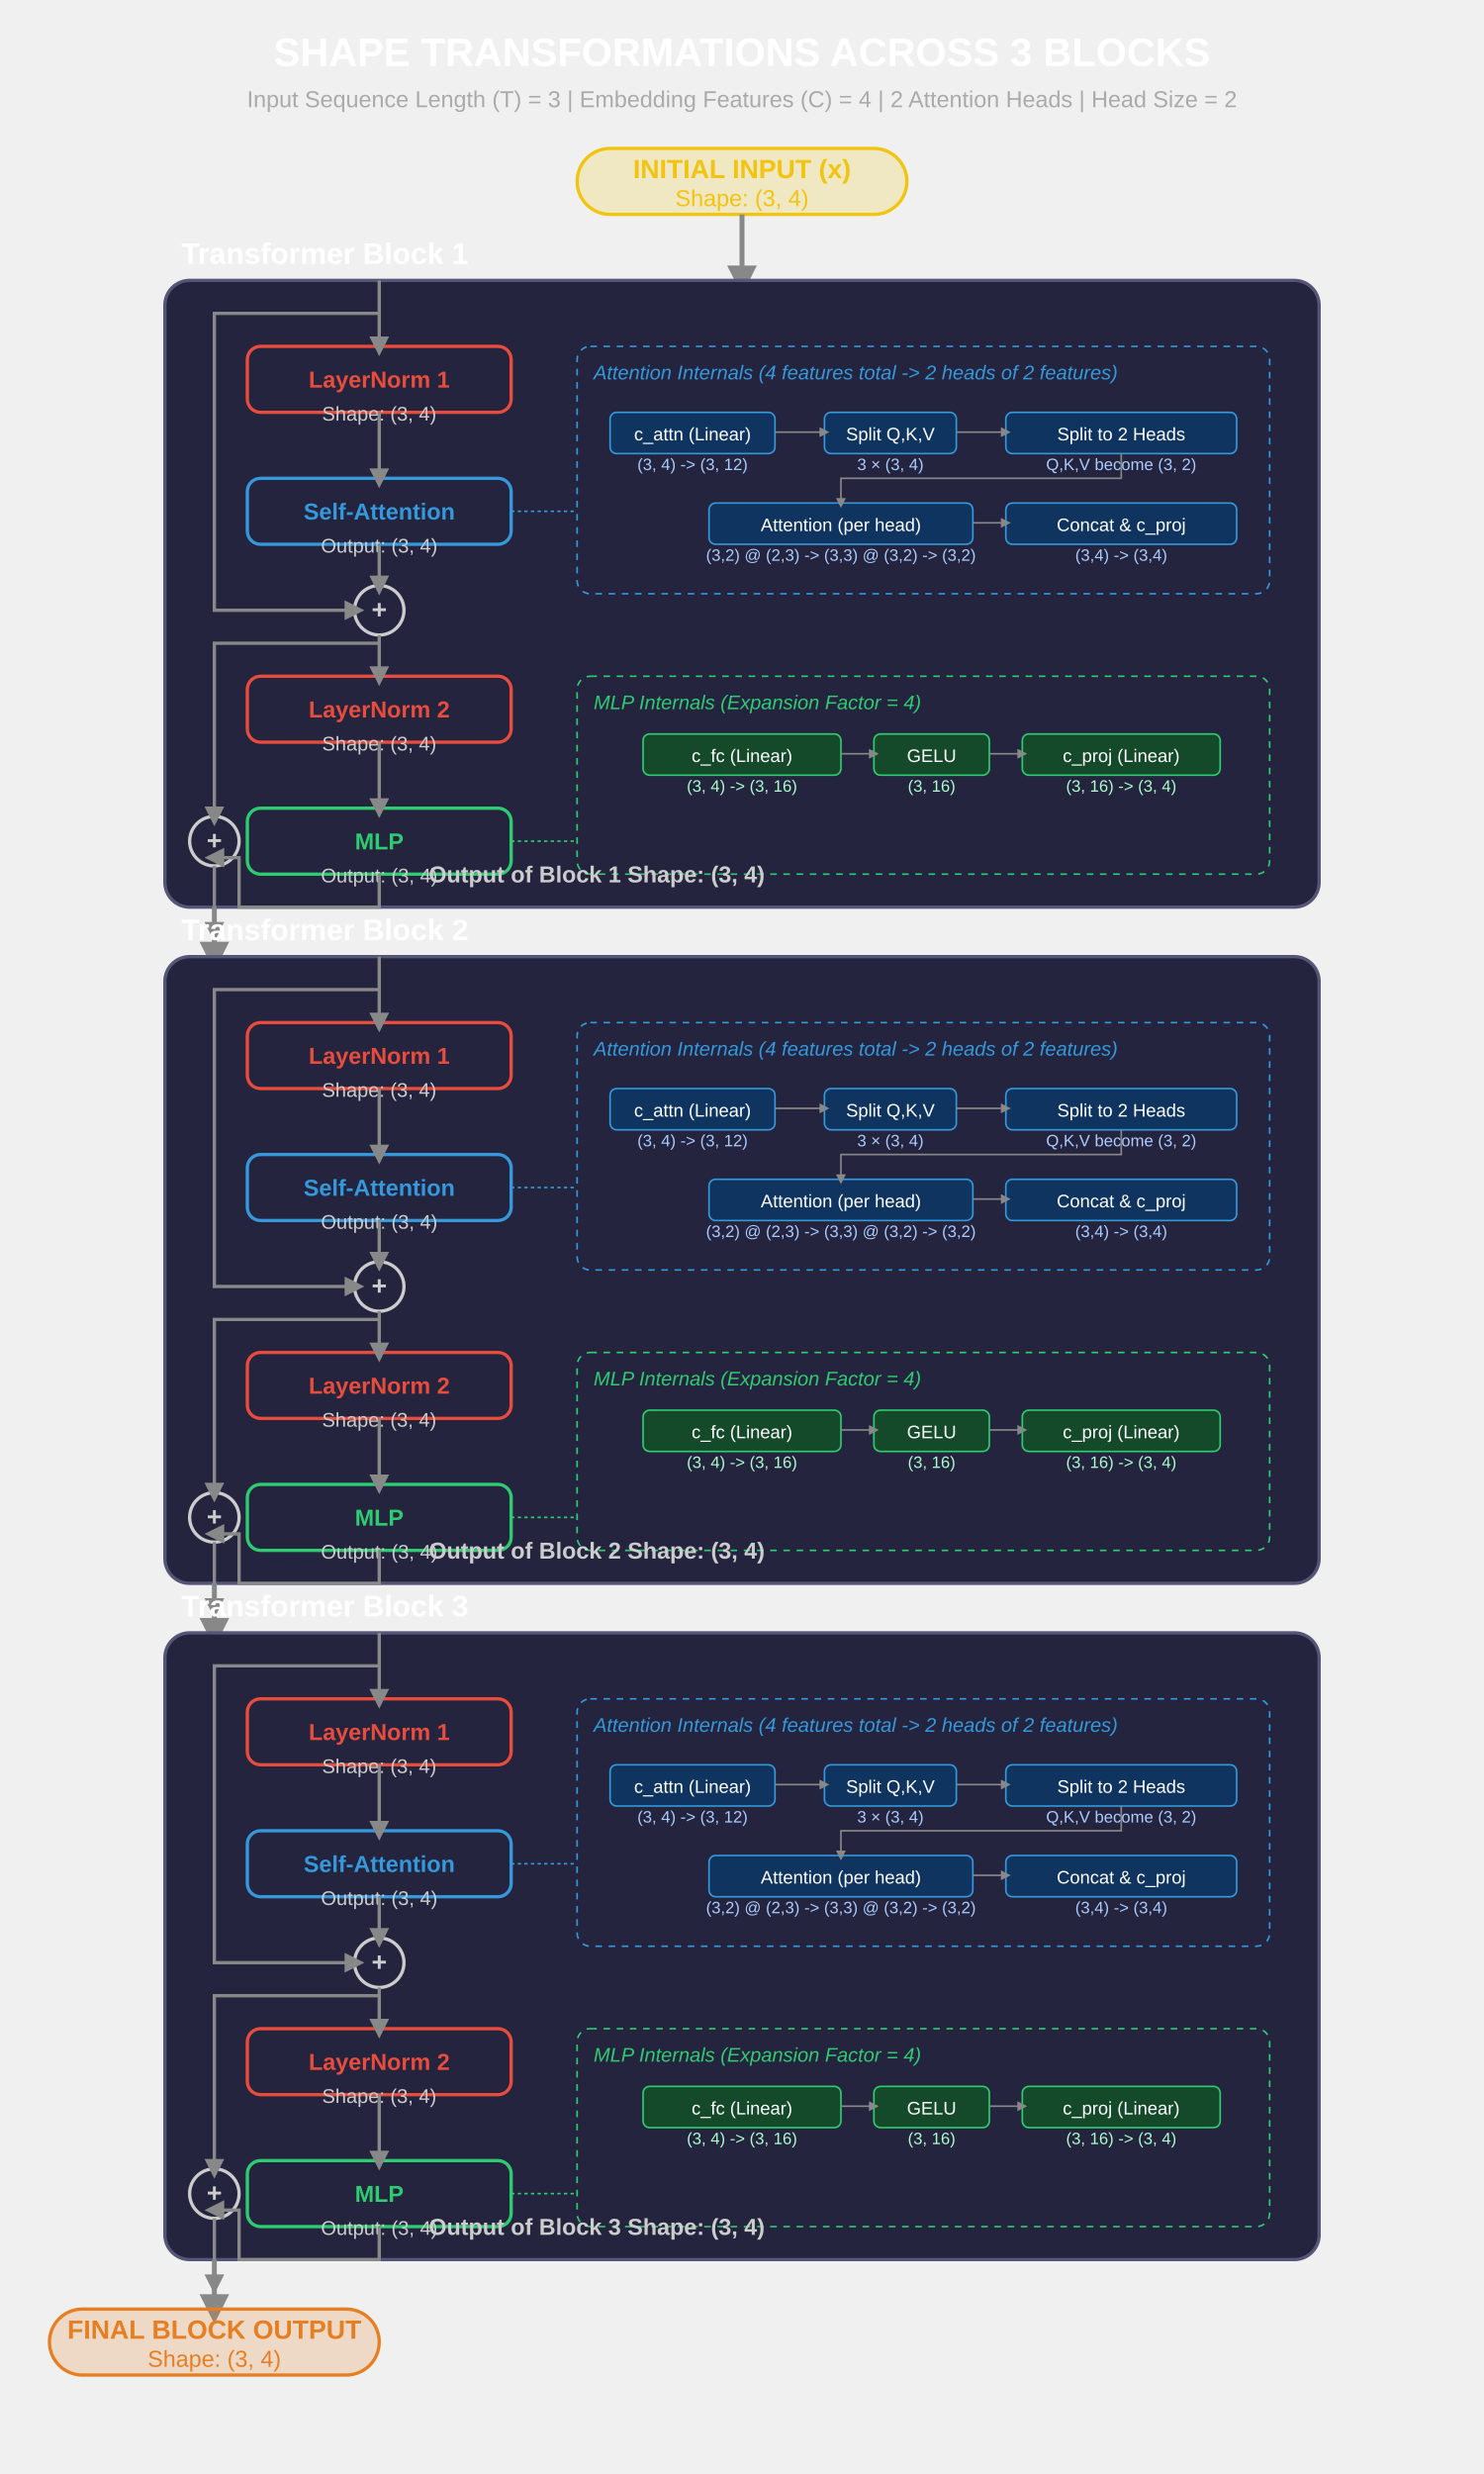
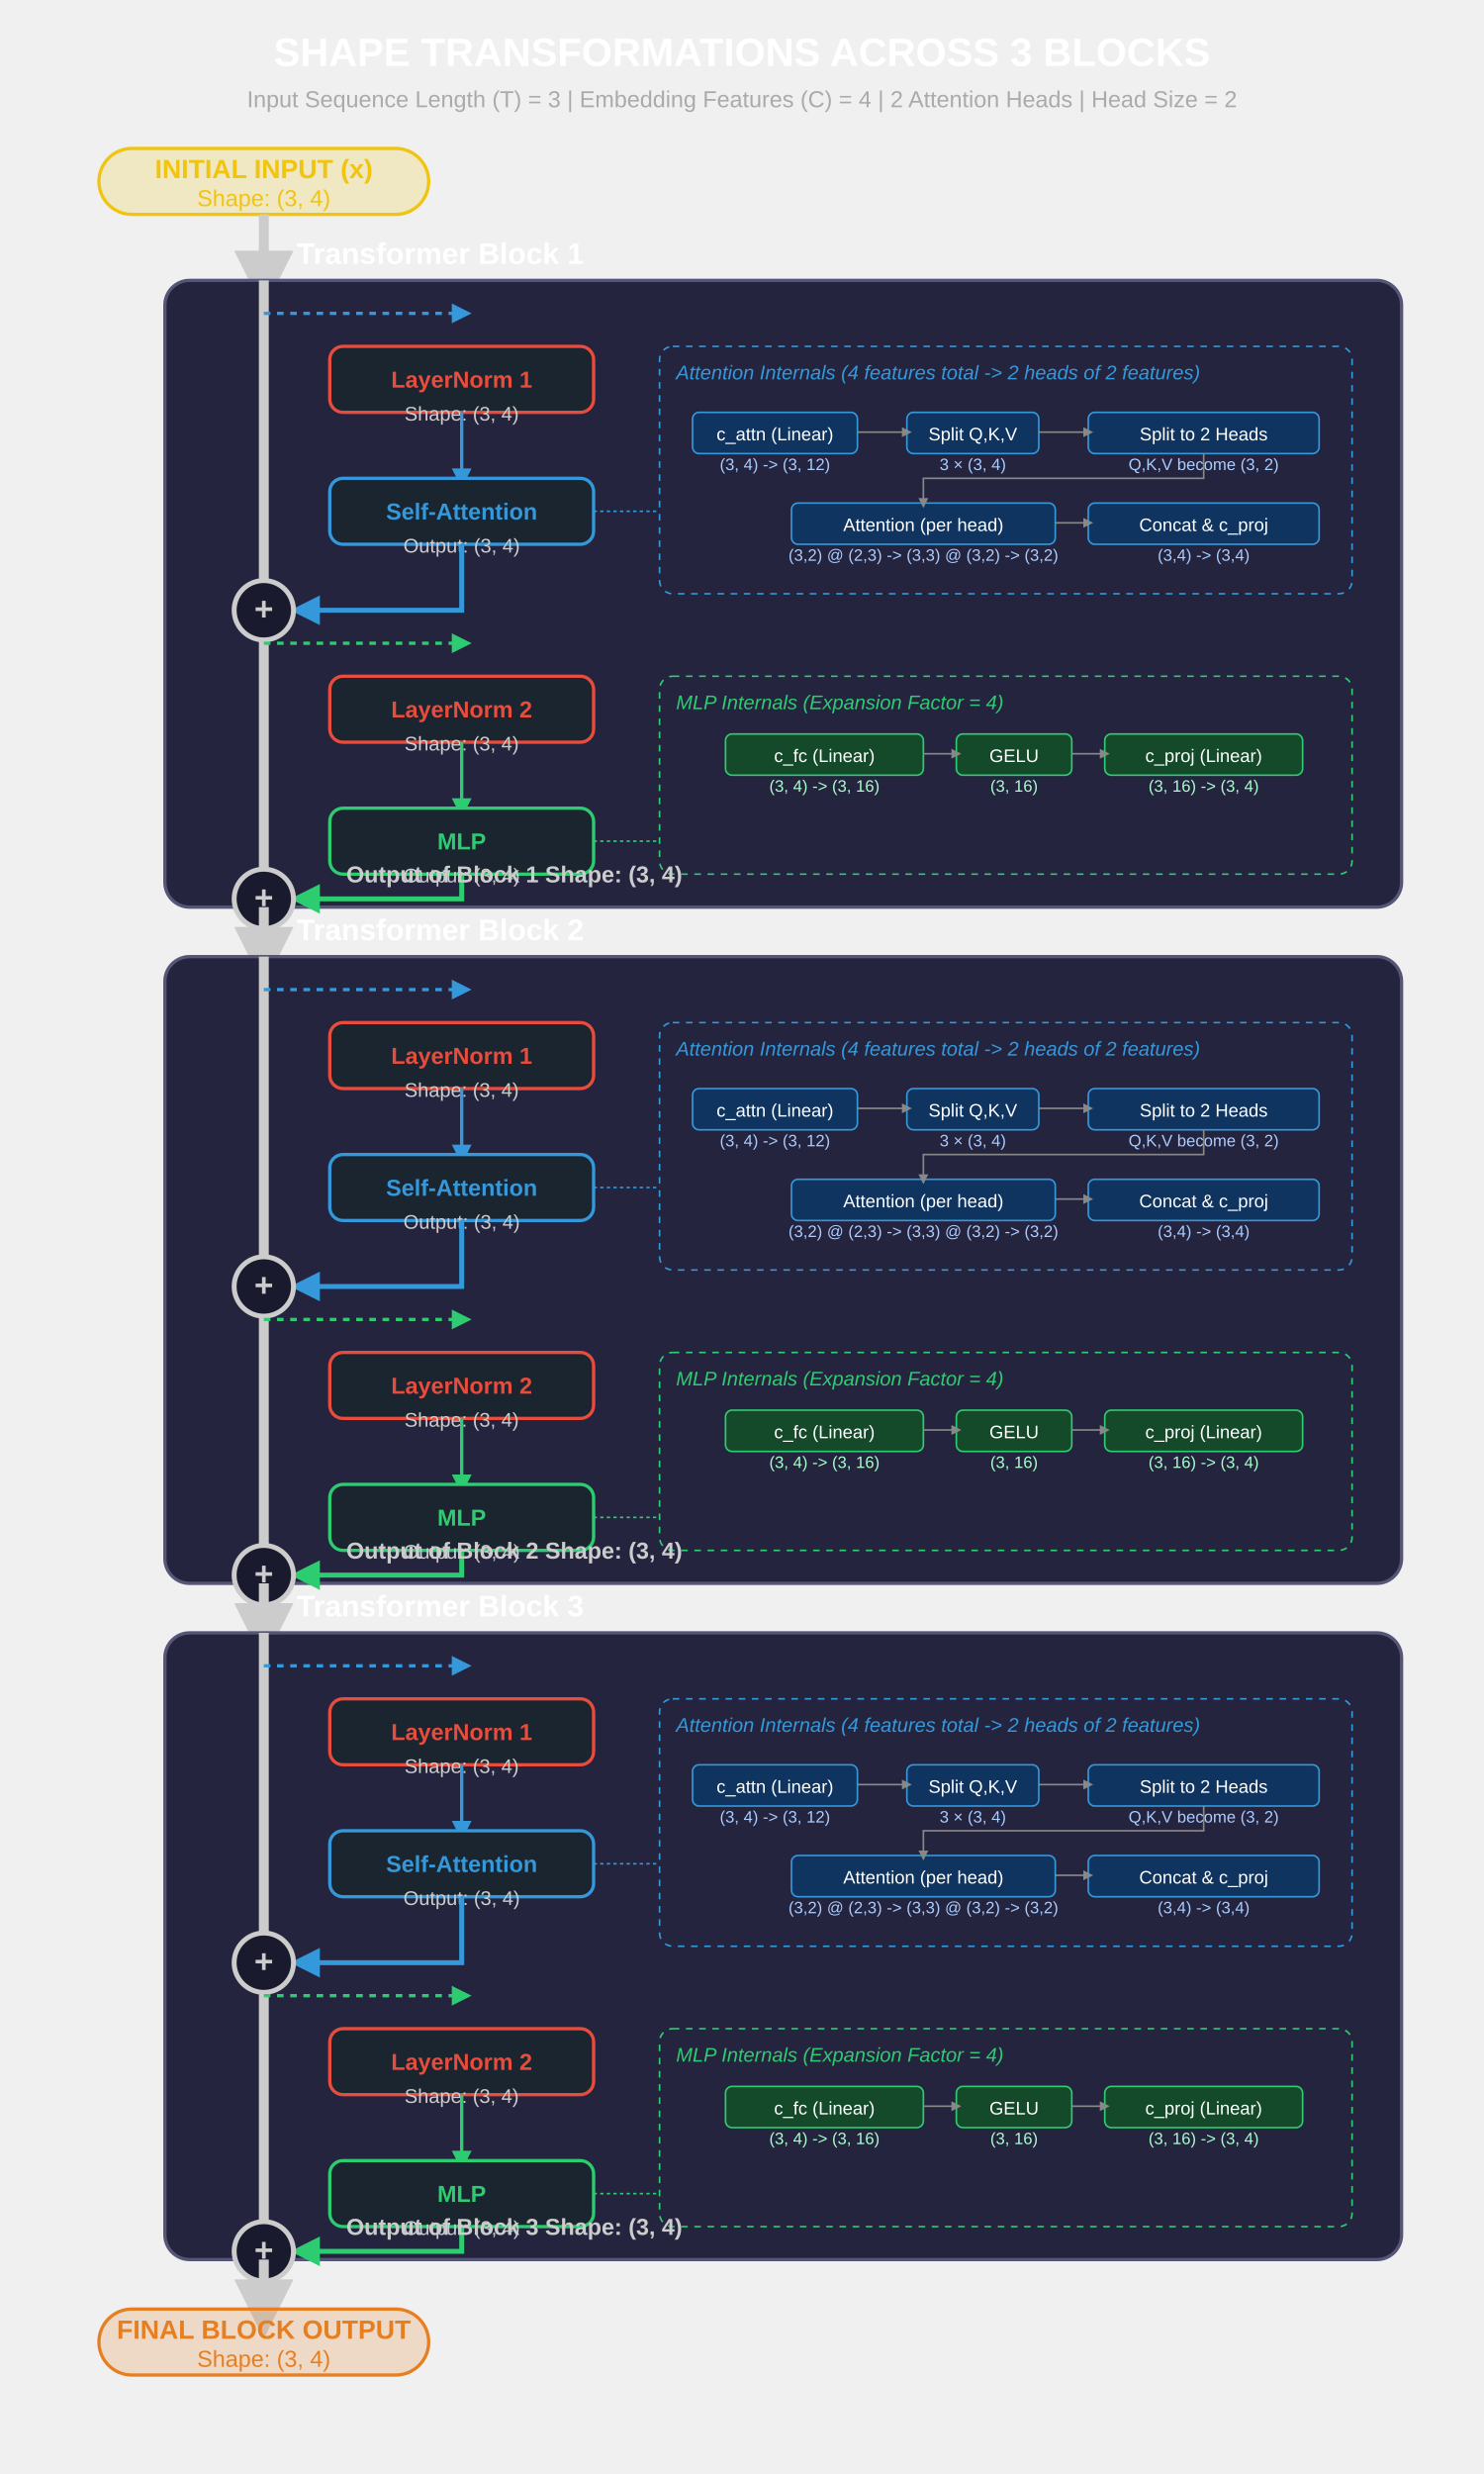
<svg xmlns="http://www.w3.org/2000/svg" width="900" height="1500" style="background-color: #1a1a2e; font-family: Arial, sans-serif;">
  <defs>
    <filter id="glow" x="-20%" y="-20%" width="140%" height="140%">
      <feGaussianBlur stdDeviation="3" result="blur" />
      <feComposite in="SourceGraphic" in2="blur" operator="over" />
    </filter>
    <marker id="arrow" viewBox="0 0 10 10" refX="5" refY="5" markerWidth="6" markerHeight="6" orient="auto-start-reverse">
      <path d="M 0 0 L 10 5 L 0 10 z" fill="#888888" />
    </marker>
+     <marker id="arrow-thick" viewBox="0 0 10 10" refX="5" refY="5" markerWidth="6" markerHeight="6" orient="auto-start-reverse">
+       <path d="M 0 0 L 10 5 L 0 10 z" fill="#cccccc" />
+     </marker>
+     <marker id="arrow-blue" viewBox="0 0 10 10" refX="5" refY="5" markerWidth="6" markerHeight="6" orient="auto-start-reverse">
+       <path d="M 0 0 L 10 5 L 0 10 z" fill="#3498db" />
+     </marker>
+     <marker id="arrow-green" viewBox="0 0 10 10" refX="5" refY="5" markerWidth="6" markerHeight="6" orient="auto-start-reverse">
+       <path d="M 0 0 L 10 5 L 0 10 z" fill="#2ecc71" />
+     </marker>
    <g id="blockTemplate">
-       <rect x="0" y="0" width="700" height="380" rx="15" fill="#24243e" stroke="#555577" stroke-width="2" />
-       <rect x="50" y="40" width="160" height="40" rx="8" fill="none" stroke="#e74c3c" stroke-width="2" />
-       <text x="130" y="65" fill="#e74c3c" font-size="14" font-weight="bold" text-anchor="middle">LayerNorm 1</text>
-       <text x="130" y="85" fill="#cccccc" font-size="12" text-anchor="middle">Shape: (3, 4)</text>
-       <rect x="50" y="120" width="160" height="40" rx="8" fill="none" stroke="#3498db" stroke-width="2" />
-       <text x="130" y="145" fill="#3498db" font-size="14" font-weight="bold" text-anchor="middle">Self-Attention</text>
-       <text x="130" y="165" fill="#cccccc" font-size="12" text-anchor="middle">Output: (3, 4)</text>
-       <circle cx="130" cy="200" r="15" fill="none" stroke="#cccccc" stroke-width="2" />
-       <text x="130" y="205" fill="#cccccc" font-size="16" font-weight="bold" text-anchor="middle">+</text>
-       <rect x="50" y="240" width="160" height="40" rx="8" fill="none" stroke="#e74c3c" stroke-width="2" />
-       <text x="130" y="265" fill="#e74c3c" font-size="14" font-weight="bold" text-anchor="middle">LayerNorm 2</text>
-       <text x="130" y="285" fill="#cccccc" font-size="12" text-anchor="middle">Shape: (3, 4)</text>
-       <rect x="50" y="320" width="160" height="40" rx="8" fill="none" stroke="#2ecc71" stroke-width="2" />
-       <text x="130" y="345" fill="#2ecc71" font-size="14" font-weight="bold" text-anchor="middle">MLP</text>
-       <text x="130" y="365" fill="#cccccc" font-size="12" text-anchor="middle">Output: (3, 4)</text>
-       <circle cx="30" cy="340" r="15" fill="none" stroke="#cccccc" stroke-width="2" />
-       <text x="30" y="345" fill="#cccccc" font-size="16" font-weight="bold" text-anchor="middle">+</text>
-       <path d="M 130 0 L 130 40" fill="none" stroke="#888888" stroke-width="2" marker-end="url(#arrow)" />
-       <path d="M 130 80 L 130 120" fill="none" stroke="#888888" stroke-width="2" marker-end="url(#arrow)" />
-       <path d="M 130 160 L 130 185" fill="none" stroke="#888888" stroke-width="2" marker-end="url(#arrow)" />
-       <path d="M 130 215 L 130 240" fill="none" stroke="#888888" stroke-width="2" marker-end="url(#arrow)" />
-       <path d="M 130 280 L 130 320" fill="none" stroke="#888888" stroke-width="2" marker-end="url(#arrow)" />
-       <path d="M 130 20 L 30 20 L 30 200 L 115 200" fill="none" stroke="#888888" stroke-width="2" marker-end="url(#arrow)" />
-       <path d="M 130 220 L 30 220 L 30 325" fill="none" stroke="#888888" stroke-width="2" marker-end="url(#arrow)" />
-       <path d="M 130 360 L 130 380 L 45 380 L 45 350 L 30 350" fill="none" stroke="#888888" stroke-width="2" marker-end="url(#arrow)" />
-       <path d="M 30 355 L 30 395" fill="none" stroke="#888888" stroke-width="2" marker-end="url(#arrow)" />
-       <g transform="translate(250, 40)">
+       <rect x="0" y="0" width="750" height="380" rx="15" fill="#24243e" stroke="#555577" stroke-width="2" />
+       <path d="M 60 0 L 60 380" fill="none" stroke="#cccccc" stroke-width="6" />
+       <path d="M 60 20 L 180 20" fill="none" stroke="#3498db" stroke-width="2" stroke-dasharray="4" marker-end="url(#arrow-blue)" />
+       <rect x="100" y="40" width="160" height="40" rx="8" fill="#1a2530" stroke="#e74c3c" stroke-width="2" />
+       <text x="180" y="65" fill="#e74c3c" font-size="14" font-weight="bold" text-anchor="middle">LayerNorm 1</text>
+       <text x="180" y="85" fill="#cccccc" font-size="12" text-anchor="middle">Shape: (3, 4)</text>
+       <path d="M 180 80 L 180 120" fill="none" stroke="#3498db" stroke-width="2" marker-end="url(#arrow-blue)" />
+       <rect x="100" y="120" width="160" height="40" rx="8" fill="#1a2530" stroke="#3498db" stroke-width="2" />
+       <text x="180" y="145" fill="#3498db" font-size="14" font-weight="bold" text-anchor="middle">Self-Attention</text>
+       <text x="180" y="165" fill="#cccccc" font-size="12" text-anchor="middle">Output: (3, 4)</text>
+       <path d="M 180 160 L 180 200 L 85 200" fill="none" stroke="#3498db" stroke-width="3" marker-end="url(#arrow-blue)" />
+       <circle cx="60" cy="200" r="18" fill="#1a1a2e" stroke="#cccccc" stroke-width="3" />
+       <text x="60" y="206" fill="#cccccc" font-size="20" font-weight="bold" text-anchor="middle">+</text>
+       <path d="M 60 220 L 180 220" fill="none" stroke="#2ecc71" stroke-width="2" stroke-dasharray="4" marker-end="url(#arrow-green)" />
+       <rect x="100" y="240" width="160" height="40" rx="8" fill="#1a2530" stroke="#e74c3c" stroke-width="2" />
+       <text x="180" y="265" fill="#e74c3c" font-size="14" font-weight="bold" text-anchor="middle">LayerNorm 2</text>
+       <text x="180" y="285" fill="#cccccc" font-size="12" text-anchor="middle">Shape: (3, 4)</text>
+       <path d="M 180 280 L 180 320" fill="none" stroke="#2ecc71" stroke-width="2" marker-end="url(#arrow-green)" />
+       <rect x="100" y="320" width="160" height="40" rx="8" fill="#1a2530" stroke="#2ecc71" stroke-width="2" />
+       <text x="180" y="345" fill="#2ecc71" font-size="14" font-weight="bold" text-anchor="middle">MLP</text>
+       <text x="180" y="365" fill="#cccccc" font-size="12" text-anchor="middle">Output: (3, 4)</text>
+       <path d="M 180 360 L 180 375 L 85 375" fill="none" stroke="#2ecc71" stroke-width="3" marker-end="url(#arrow-green)" />
+       <circle cx="60" cy="375" r="18" fill="#1a1a2e" stroke="#cccccc" stroke-width="3" />
+       <text x="60" y="381" fill="#cccccc" font-size="20" font-weight="bold" text-anchor="middle">+</text>
+       <g transform="translate(300, 40)">
        <rect x="0" y="0" width="420" height="150" rx="8" fill="none" stroke="#3498db" stroke-width="1" stroke-dasharray="4" />
        <text x="10" y="20" fill="#3498db" font-size="12" font-style="italic">Attention Internals (4 features total -&gt; 2 heads of 2 features)</text>
        <rect x="20" y="40" width="100" height="25" rx="4" fill="#0f3460" stroke="#3498db" stroke-width="1" />
        <text x="70" y="57" fill="#ffffff" font-size="11" text-anchor="middle">c_attn (Linear)</text>
        <text x="70" y="75" fill="#aaccff" font-size="10" text-anchor="middle">(3, 4) -&gt; (3, 12)</text>
        <rect x="150" y="40" width="80" height="25" rx="4" fill="#0f3460" stroke="#3498db" stroke-width="1" />
        <text x="190" y="57" fill="#ffffff" font-size="11" text-anchor="middle">Split Q,K,V</text>
        <text x="190" y="75" fill="#aaccff" font-size="10" text-anchor="middle">3 × (3, 4)</text>
        <rect x="260" y="40" width="140" height="25" rx="4" fill="#0f3460" stroke="#3498db" stroke-width="1" />
        <text x="330" y="57" fill="#ffffff" font-size="11" text-anchor="middle">Split to 2 Heads</text>
        <text x="330" y="75" fill="#aaccff" font-size="10" text-anchor="middle">Q,K,V become (3, 2)</text>
        <rect x="80" y="95" width="160" height="25" rx="4" fill="#0f3460" stroke="#3498db" stroke-width="1" />
        <text x="160" y="112" fill="#ffffff" font-size="11" text-anchor="middle">Attention (per head)</text>
        <text x="160" y="130" fill="#aaccff" font-size="10" text-anchor="middle">(3,2) @ (2,3) -&gt; (3,3) @ (3,2) -&gt; (3,2)</text>
        <rect x="260" y="95" width="140" height="25" rx="4" fill="#0f3460" stroke="#3498db" stroke-width="1" />
        <text x="330" y="112" fill="#ffffff" font-size="11" text-anchor="middle">Concat &amp; c_proj</text>
        <text x="330" y="130" fill="#aaccff" font-size="10" text-anchor="middle">(3,4) -&gt; (3,4)</text>
        <path d="M 120 52 L 150 52" fill="none" stroke="#888888" stroke-width="1" marker-end="url(#arrow)" />
        <path d="M 230 52 L 260 52" fill="none" stroke="#888888" stroke-width="1" marker-end="url(#arrow)" />
        <path d="M 330 65 L 330 80 L 160 80 L 160 95" fill="none" stroke="#888888" stroke-width="1" marker-end="url(#arrow)" />
        <path d="M 240 107 L 260 107" fill="none" stroke="#888888" stroke-width="1" marker-end="url(#arrow)" />
      </g>
-       <g transform="translate(250, 240)">
+       <g transform="translate(300, 240)">
        <rect x="0" y="0" width="420" height="120" rx="8" fill="none" stroke="#2ecc71" stroke-width="1" stroke-dasharray="4" />
        <text x="10" y="20" fill="#2ecc71" font-size="12" font-style="italic">MLP Internals (Expansion Factor = 4)</text>
        <rect x="40" y="35" width="120" height="25" rx="4" fill="#144a2a" stroke="#2ecc71" stroke-width="1" />
        <text x="100" y="52" fill="#ffffff" font-size="11" text-anchor="middle">c_fc (Linear)</text>
        <text x="100" y="70" fill="#aaffcc" font-size="10" text-anchor="middle">(3, 4) -&gt; (3, 16)</text>
        <rect x="180" y="35" width="70" height="25" rx="4" fill="#144a2a" stroke="#2ecc71" stroke-width="1" />
        <text x="215" y="52" fill="#ffffff" font-size="11" text-anchor="middle">GELU</text>
        <text x="215" y="70" fill="#aaffcc" font-size="10" text-anchor="middle">(3, 16)</text>
        <rect x="270" y="35" width="120" height="25" rx="4" fill="#144a2a" stroke="#2ecc71" stroke-width="1" />
        <text x="330" y="52" fill="#ffffff" font-size="11" text-anchor="middle">c_proj (Linear)</text>
        <text x="330" y="70" fill="#aaffcc" font-size="10" text-anchor="middle">(3, 16) -&gt; (3, 4)</text>
        <path d="M 160 47 L 180 47" fill="none" stroke="#888888" stroke-width="1" marker-end="url(#arrow)" />
        <path d="M 250 47 L 270 47" fill="none" stroke="#888888" stroke-width="1" marker-end="url(#arrow)" />
      </g>
-       <path d="M 210 140 L 250 140" fill="none" stroke="#3498db" stroke-width="1" stroke-dasharray="2" />
-       <path d="M 210 340 L 250 340" fill="none" stroke="#2ecc71" stroke-width="1" stroke-dasharray="2" />
+       <path d="M 260 140 L 300 140" fill="none" stroke="#3498db" stroke-width="1" stroke-dasharray="2" />
+       <path d="M 260 340 L 300 340" fill="none" stroke="#2ecc71" stroke-width="1" stroke-dasharray="2" />
    </g>
  </defs>
  <text x="450" y="40" fill="#ffffff" font-size="24" font-weight="bold" text-anchor="middle">SHAPE TRANSFORMATIONS ACROSS 3 BLOCKS</text>
  <text x="450" y="65" fill="#aaaaaa" font-size="14" text-anchor="middle">Input Sequence Length (T) = 3 | Embedding Features (C) = 4 | 2 Attention Heads | Head Size = 2</text>
-   <rect x="350" y="90" width="200" height="40" rx="20" fill="#f1c40f" fill-opacity="0.2" stroke="#f1c40f" stroke-width="2" />
-   <text x="450" y="108" fill="#f1c40f" font-size="16" font-weight="bold" text-anchor="middle">INITIAL INPUT (x)</text>
-   <text x="450" y="125" fill="#f1c40f" font-size="14" text-anchor="middle">Shape: (3, 4)</text>
-   <path d="M 450 130 L 450 170" fill="none" stroke="#888888" stroke-width="3" marker-end="url(#arrow)" />
-   <text x="110" y="160" fill="#ffffff" font-size="18" font-weight="bold">Transformer Block 1</text>
+   <rect x="60" y="90" width="200" height="40" rx="20" fill="#f1c40f" fill-opacity="0.2" stroke="#f1c40f" stroke-width="2" />
+   <text x="160" y="108" fill="#f1c40f" font-size="16" font-weight="bold" text-anchor="middle">INITIAL INPUT (x)</text>
+   <text x="160" y="125" fill="#f1c40f" font-size="14" text-anchor="middle">Shape: (3, 4)</text>
+   <path d="M 160 130 L 160 170" fill="none" stroke="#cccccc" stroke-width="6" marker-end="url(#arrow-thick)" />
+   <text x="180" y="160" fill="#ffffff" font-size="18" font-weight="bold" text-anchor="start">Transformer Block 1</text>
  <use href="#blockTemplate" x="100" y="170" />
-   <text x="260" y="535" fill="#cccccc" font-size="14" font-weight="bold">Output of Block 1 Shape: (3, 4)</text>
-   <path d="M 130 550 L 130 580" fill="none" stroke="#888888" stroke-width="3" marker-end="url(#arrow)" />
-   <text x="110" y="570" fill="#ffffff" font-size="18" font-weight="bold">Transformer Block 2</text>
+   <text x="210" y="535" fill="#cccccc" font-size="14" font-weight="bold" text-anchor="start">Output of Block 1 Shape: (3, 4)</text>
+   <path d="M 160 550 L 160 580" fill="none" stroke="#cccccc" stroke-width="6" marker-end="url(#arrow-thick)" />
+   <text x="180" y="570" fill="#ffffff" font-size="18" font-weight="bold" text-anchor="start">Transformer Block 2</text>
  <use href="#blockTemplate" x="100" y="580" />
-   <text x="260" y="945" fill="#cccccc" font-size="14" font-weight="bold">Output of Block 2 Shape: (3, 4)</text>
-   <path d="M 130 960 L 130 990" fill="none" stroke="#888888" stroke-width="3" marker-end="url(#arrow)" />
-   <text x="110" y="980" fill="#ffffff" font-size="18" font-weight="bold">Transformer Block 3</text>
+   <text x="210" y="945" fill="#cccccc" font-size="14" font-weight="bold" text-anchor="start">Output of Block 2 Shape: (3, 4)</text>
+   <path d="M 160 960 L 160 990" fill="none" stroke="#cccccc" stroke-width="6" marker-end="url(#arrow-thick)" />
+   <text x="180" y="980" fill="#ffffff" font-size="18" font-weight="bold" text-anchor="start">Transformer Block 3</text>
  <use href="#blockTemplate" x="100" y="990" />
-   <text x="260" y="1355" fill="#cccccc" font-size="14" font-weight="bold">Output of Block 3 Shape: (3, 4)</text>
-   <path d="M 130 1370 L 130 1400" fill="none" stroke="#888888" stroke-width="3" marker-end="url(#arrow)" />
-   <rect x="30" y="1400" width="200" height="40" rx="20" fill="#e67e22" fill-opacity="0.2" stroke="#e67e22" stroke-width="2" />
-   <text x="130" y="1418" fill="#e67e22" font-size="16" font-weight="bold" text-anchor="middle">FINAL BLOCK OUTPUT</text>
-   <text x="130" y="1435" fill="#e67e22" font-size="14" text-anchor="middle">Shape: (3, 4)</text>
+   <text x="210" y="1355" fill="#cccccc" font-size="14" font-weight="bold" text-anchor="start">Output of Block 3 Shape: (3, 4)</text>
+   <path d="M 160 1370 L 160 1400" fill="none" stroke="#cccccc" stroke-width="6" marker-end="url(#arrow-thick)" />
+   <rect x="60" y="1400" width="200" height="40" rx="20" fill="#e67e22" fill-opacity="0.2" stroke="#e67e22" stroke-width="2" />
+   <text x="160" y="1418" fill="#e67e22" font-size="16" font-weight="bold" text-anchor="middle">FINAL BLOCK OUTPUT</text>
+   <text x="160" y="1435" fill="#e67e22" font-size="14" text-anchor="middle">Shape: (3, 4)</text>
</svg>
